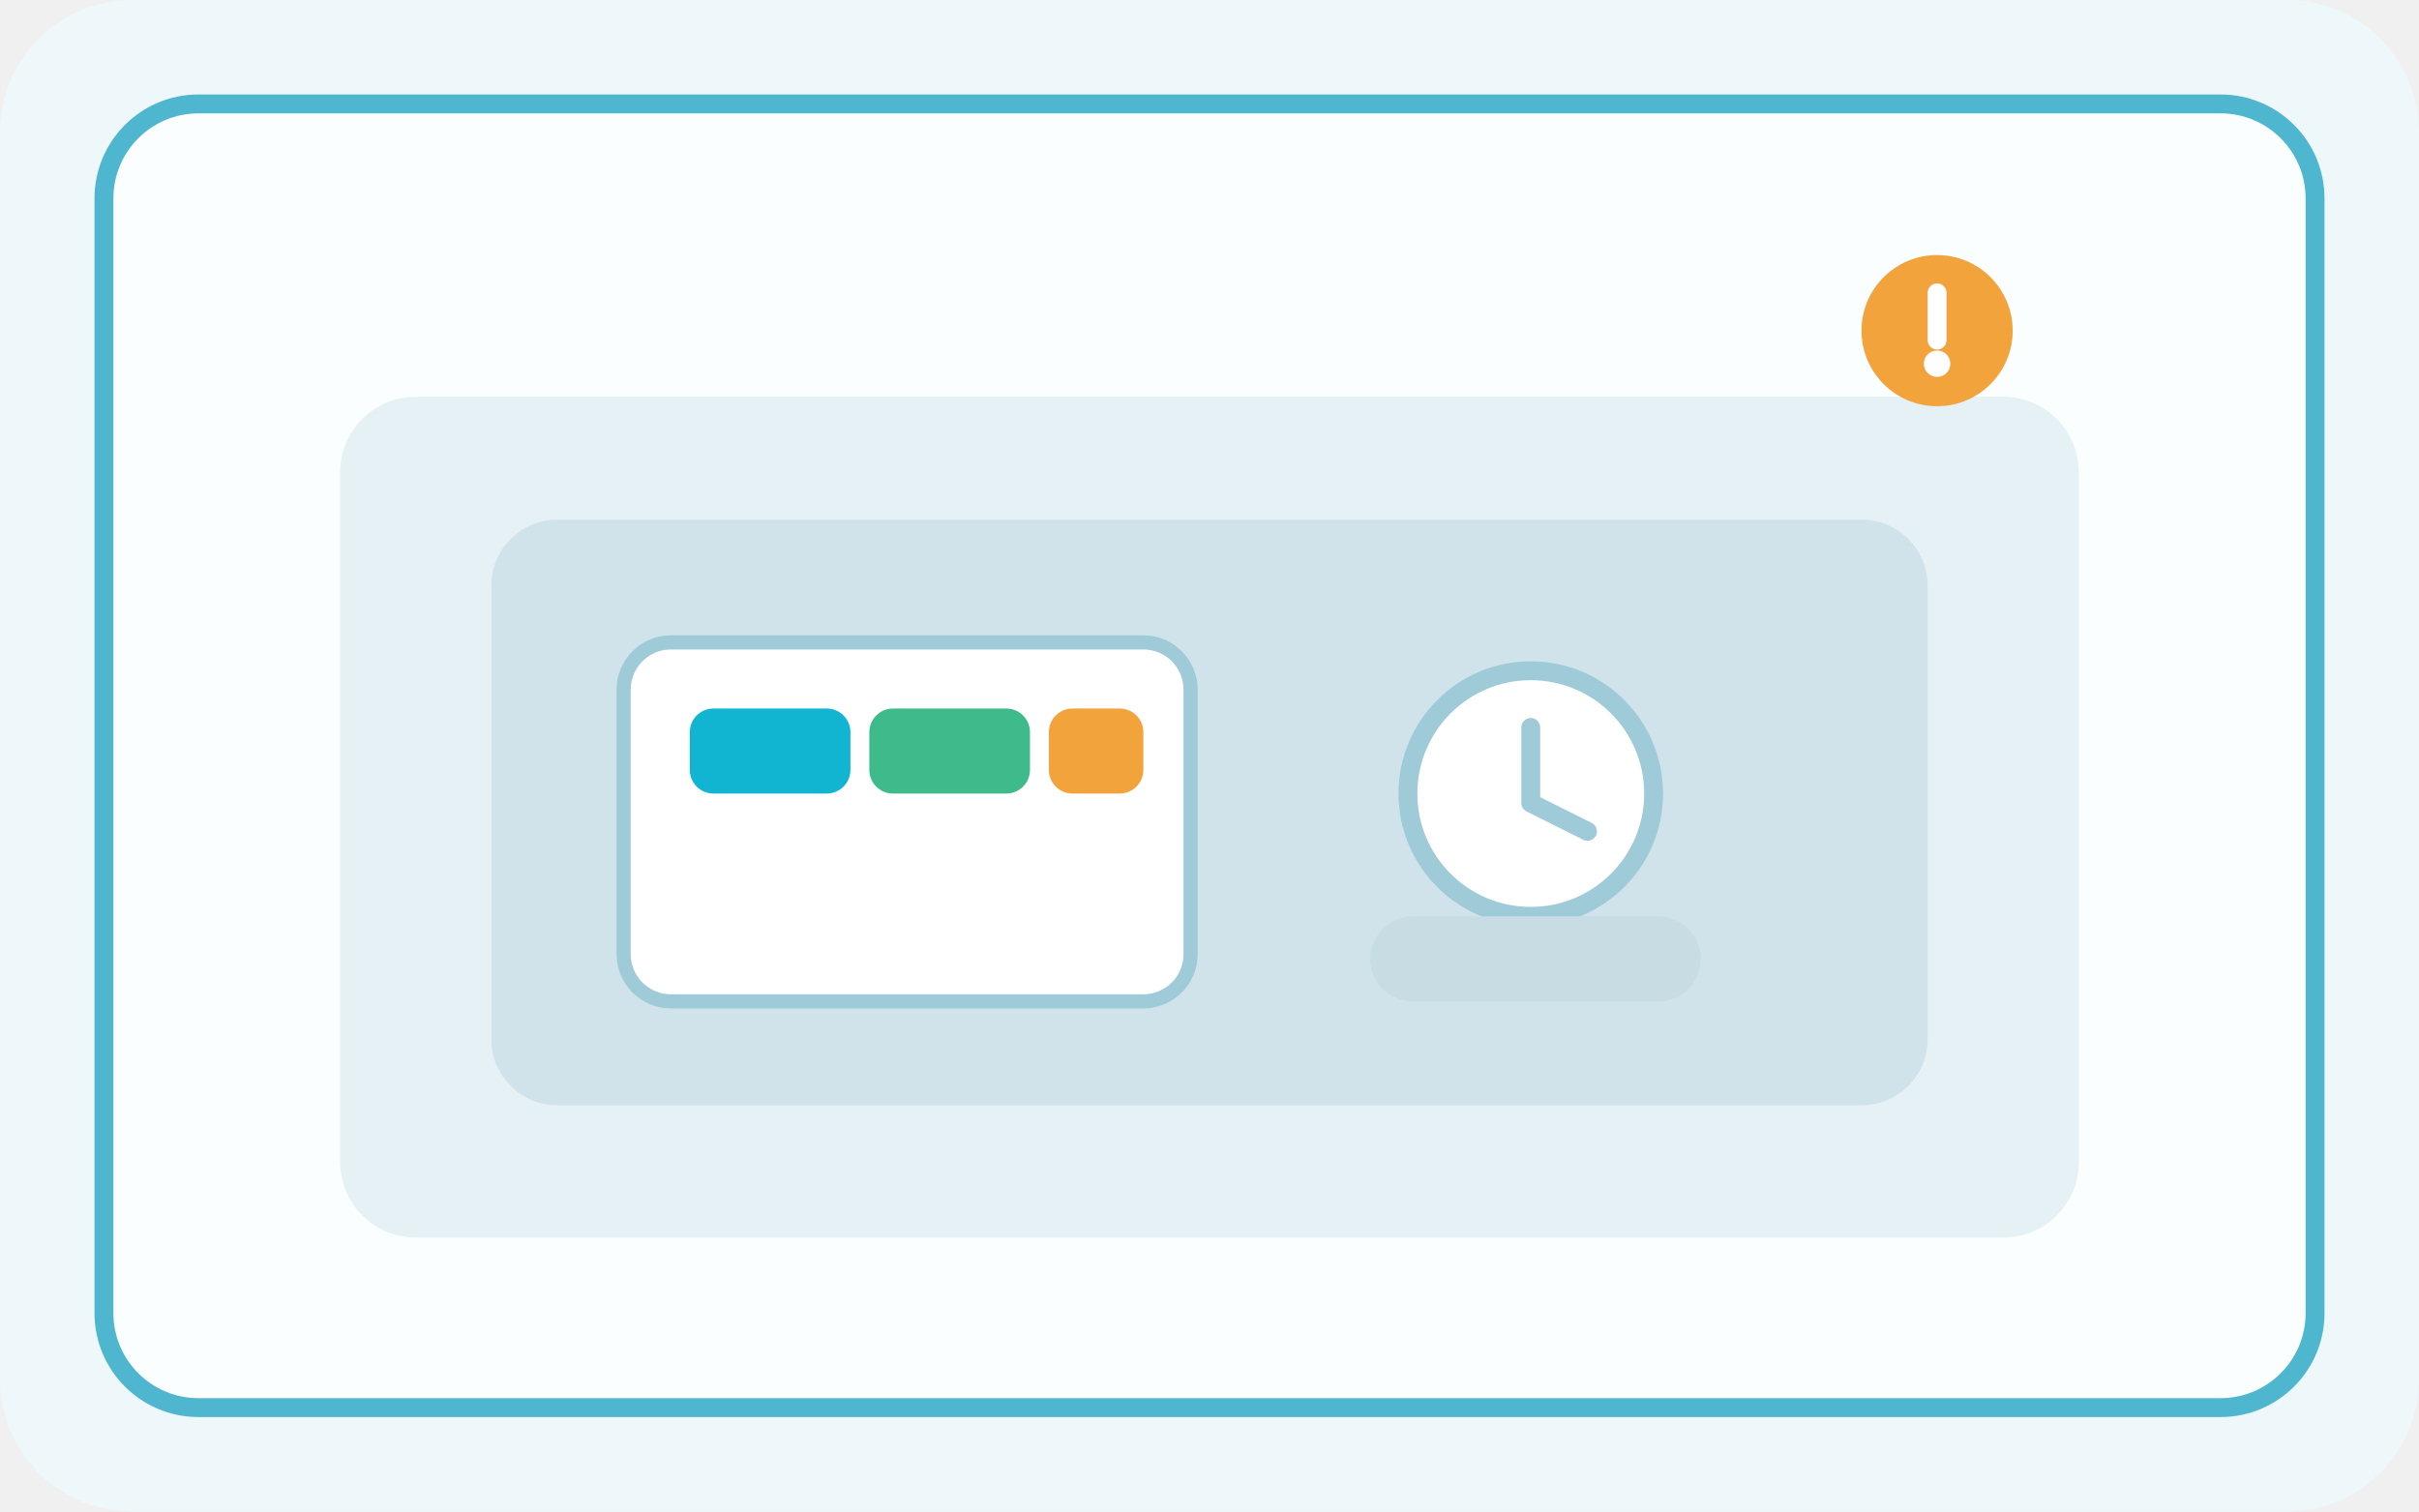
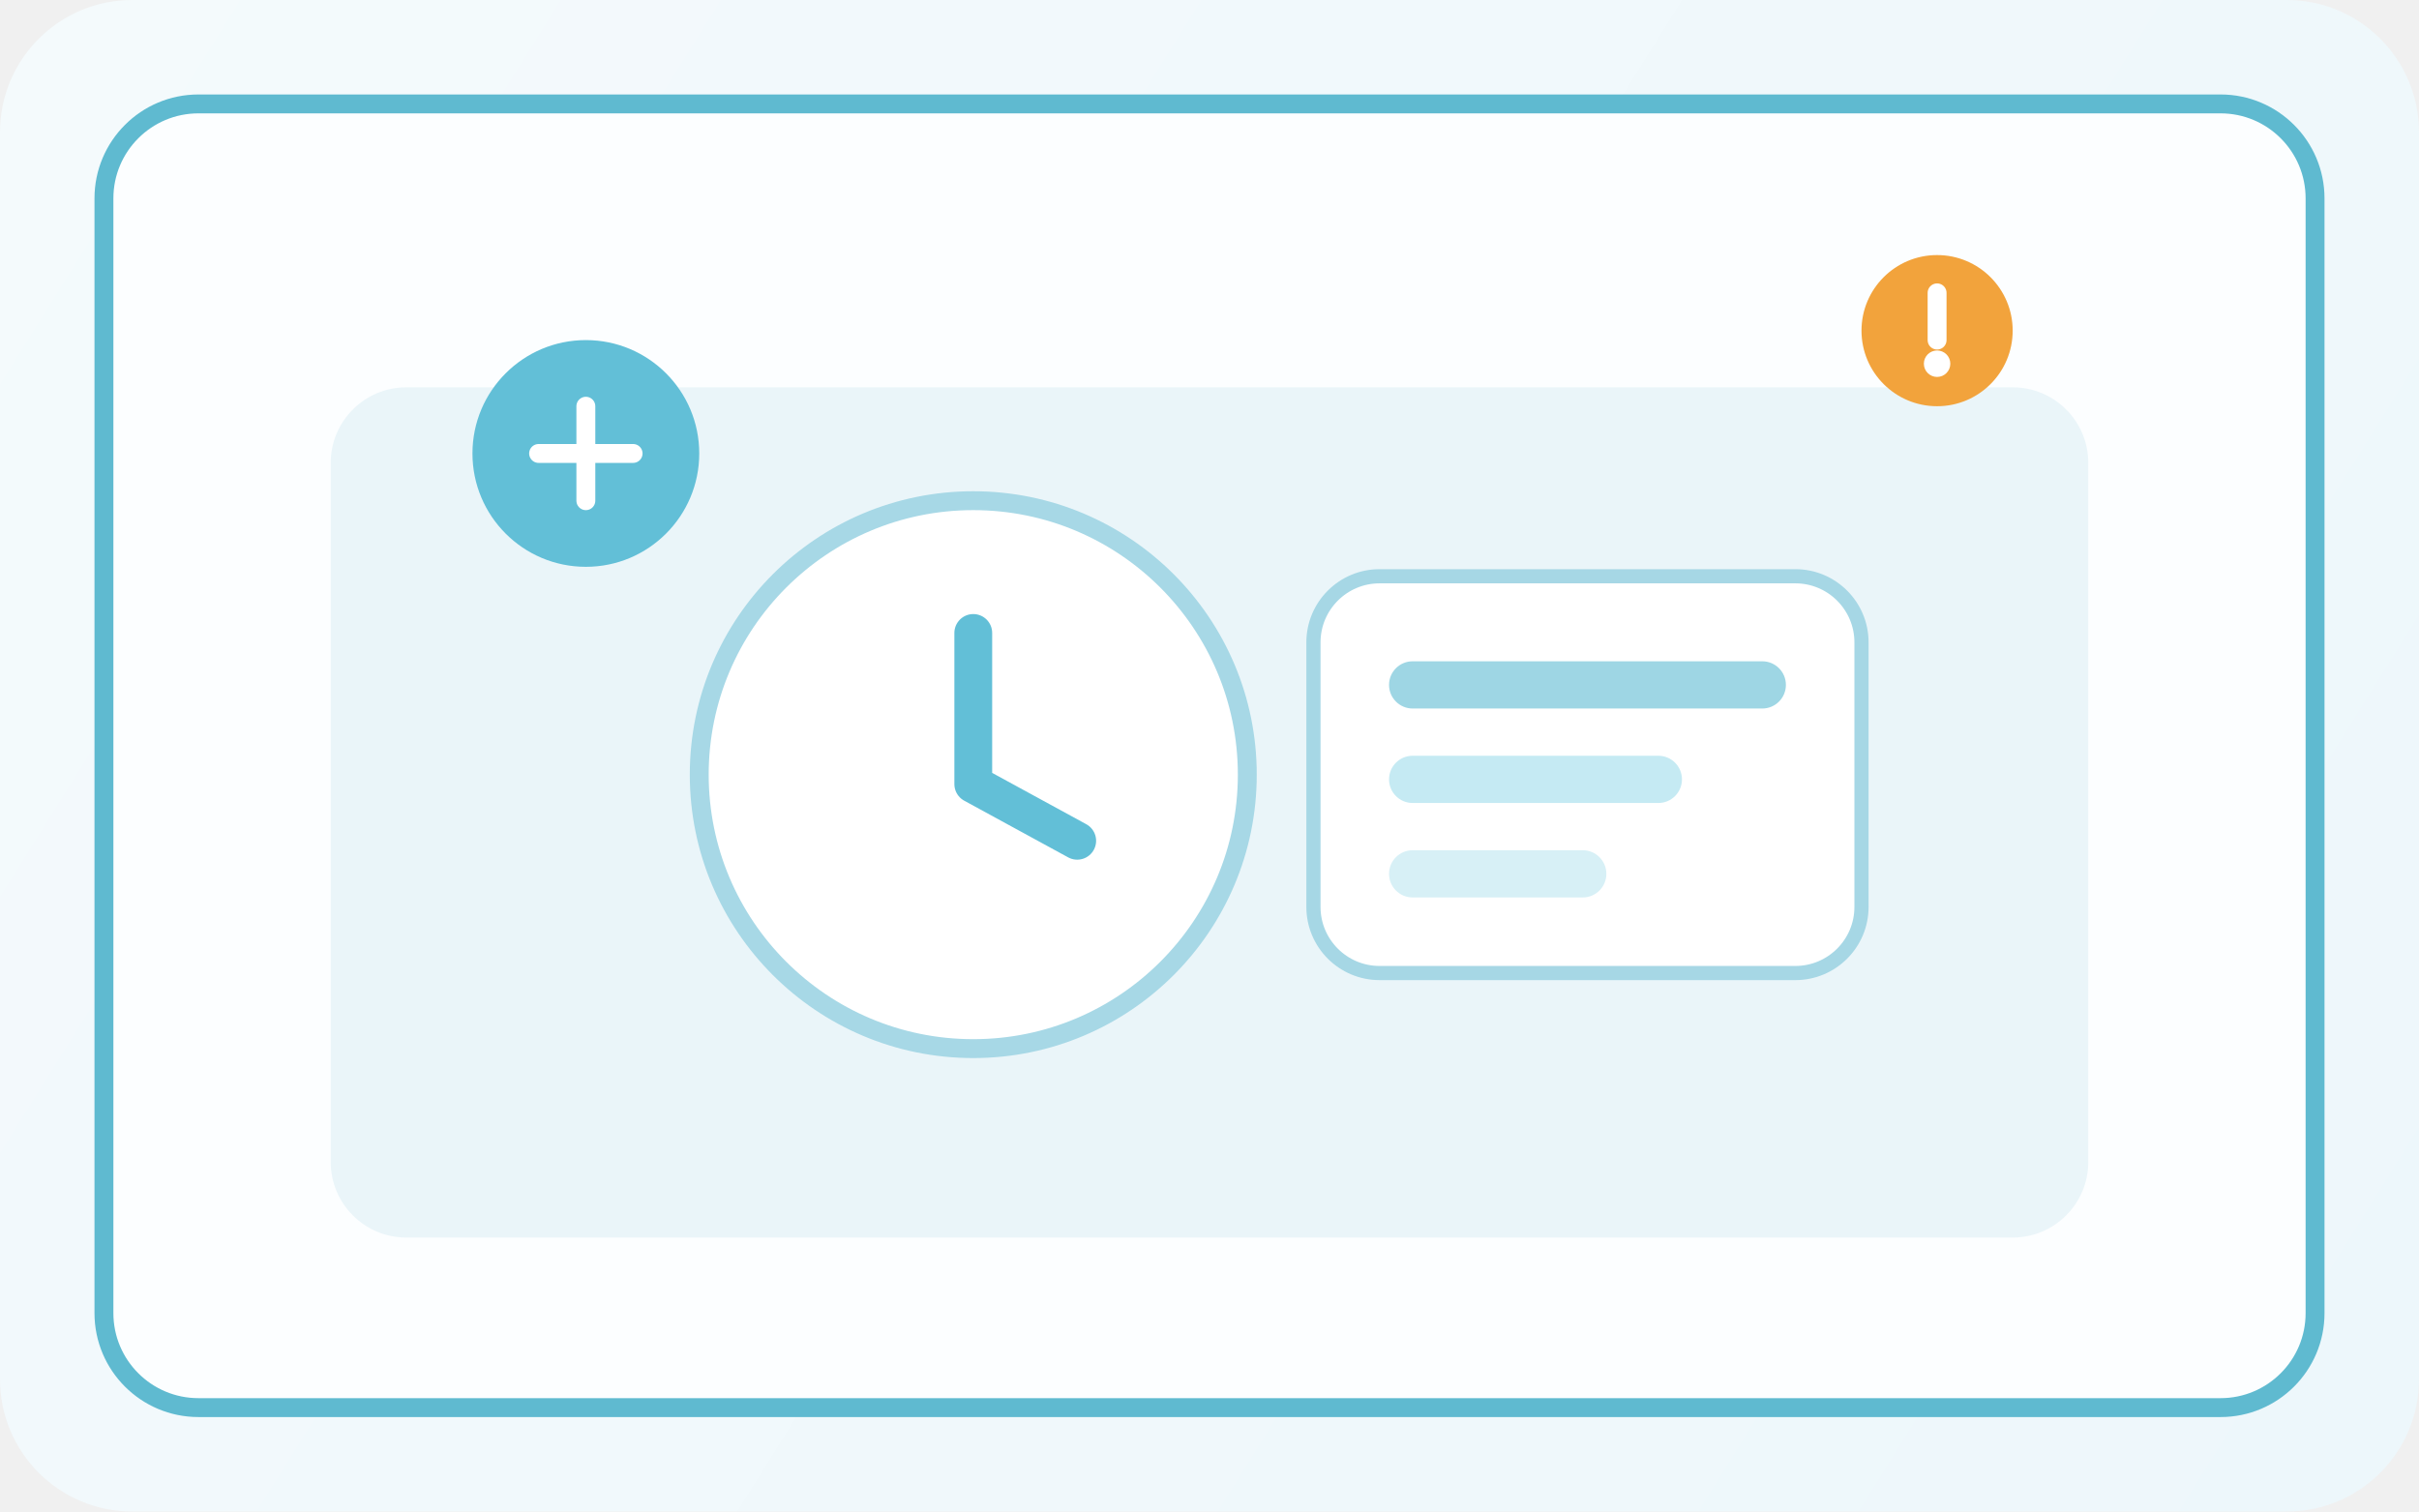
<svg xmlns="http://www.w3.org/2000/svg" width="512" height="320" viewBox="0 0 512 320" fill="none">
-   <rect width="512" height="320" rx="28" fill="#EEF8FB" />
-   <rect x="22" y="22" width="468" height="276" rx="20" fill="#FAFEFF" stroke="#4FB6CF" stroke-width="4" />
-   <rect x="72" y="84" width="368" height="178" rx="16" fill="#E5F1F5" />
-   <rect x="104" y="110" width="304" height="124" rx="14" fill="#D1E3EA" />
-   <rect x="132" y="136" width="120" height="76" rx="10" fill="#FFFFFF" stroke="#9FCBD8" stroke-width="3" />
-   <rect x="146" y="150" width="34" height="18" rx="5" fill="#11B5D2" />
-   <rect x="184" y="150" width="34" height="18" rx="5" fill="#3FBA8A" />
-   <rect x="222" y="150" width="20" height="18" rx="5" fill="#F2A33C" />
-   <circle cx="324" cy="168" r="26" fill="#FFFFFF" stroke="#9FCBD8" stroke-width="4" />
-   <path d="M324 154V170L336 176" stroke="#9FCBD8" stroke-width="4" stroke-linecap="round" stroke-linejoin="round" />
-   <rect x="290" y="194" width="70" height="18" rx="9" fill="#C8DCE3" />
+   <defs>
+     <linearGradient id="page" x1="0" y1="0" x2="512" y2="320" gradientUnits="userSpaceOnUse">
+       <stop offset="0" stop-color="#F4FAFC" />
+       <stop offset="1" stop-color="#EDF7FB" />
+     </linearGradient>
+   </defs>
+   <rect width="512" height="320" rx="28" fill="url(#page)" />
+   <rect x="22" y="22" width="468" height="276" rx="20" fill="#FCFEFF" stroke="#5FBAD0" stroke-width="4" />
+   <rect x="70" y="82" width="372" height="180" rx="16" fill="#EAF5F9" />
+   <circle cx="124" cy="96" r="24" fill="#62BFD7" />
+   <path d="M114 96H134" stroke="white" stroke-width="4" stroke-linecap="round" />
+   <path d="M124 86V106" stroke="white" stroke-width="4" stroke-linecap="round" />
+   <circle cx="206" cy="164" r="58" fill="#FFFFFF" stroke="#A7D8E6" stroke-width="4" />
+   <path d="M206 134V166L228 178" stroke="#62BFD7" stroke-width="8" stroke-linecap="round" stroke-linejoin="round" />
+   <rect x="278" y="122" width="116" height="84" rx="14" fill="#FFFFFF" stroke="#A6D7E5" stroke-width="3" />
+   <rect x="294" y="140" width="84" height="10" rx="5" fill="#9ED6E4" />
+   <rect x="294" y="160" width="62" height="10" rx="5" fill="#C5EAF3" />
+   <rect x="294" y="180" width="46" height="10" rx="5" fill="#D7F0F6" />
  <circle cx="410" cy="70" r="16" fill="#F2A33C" />
  <path d="M410 62V72" stroke="white" stroke-width="4" stroke-linecap="round" />
  <circle cx="410" cy="77" r="2.8" fill="white" />
</svg>
